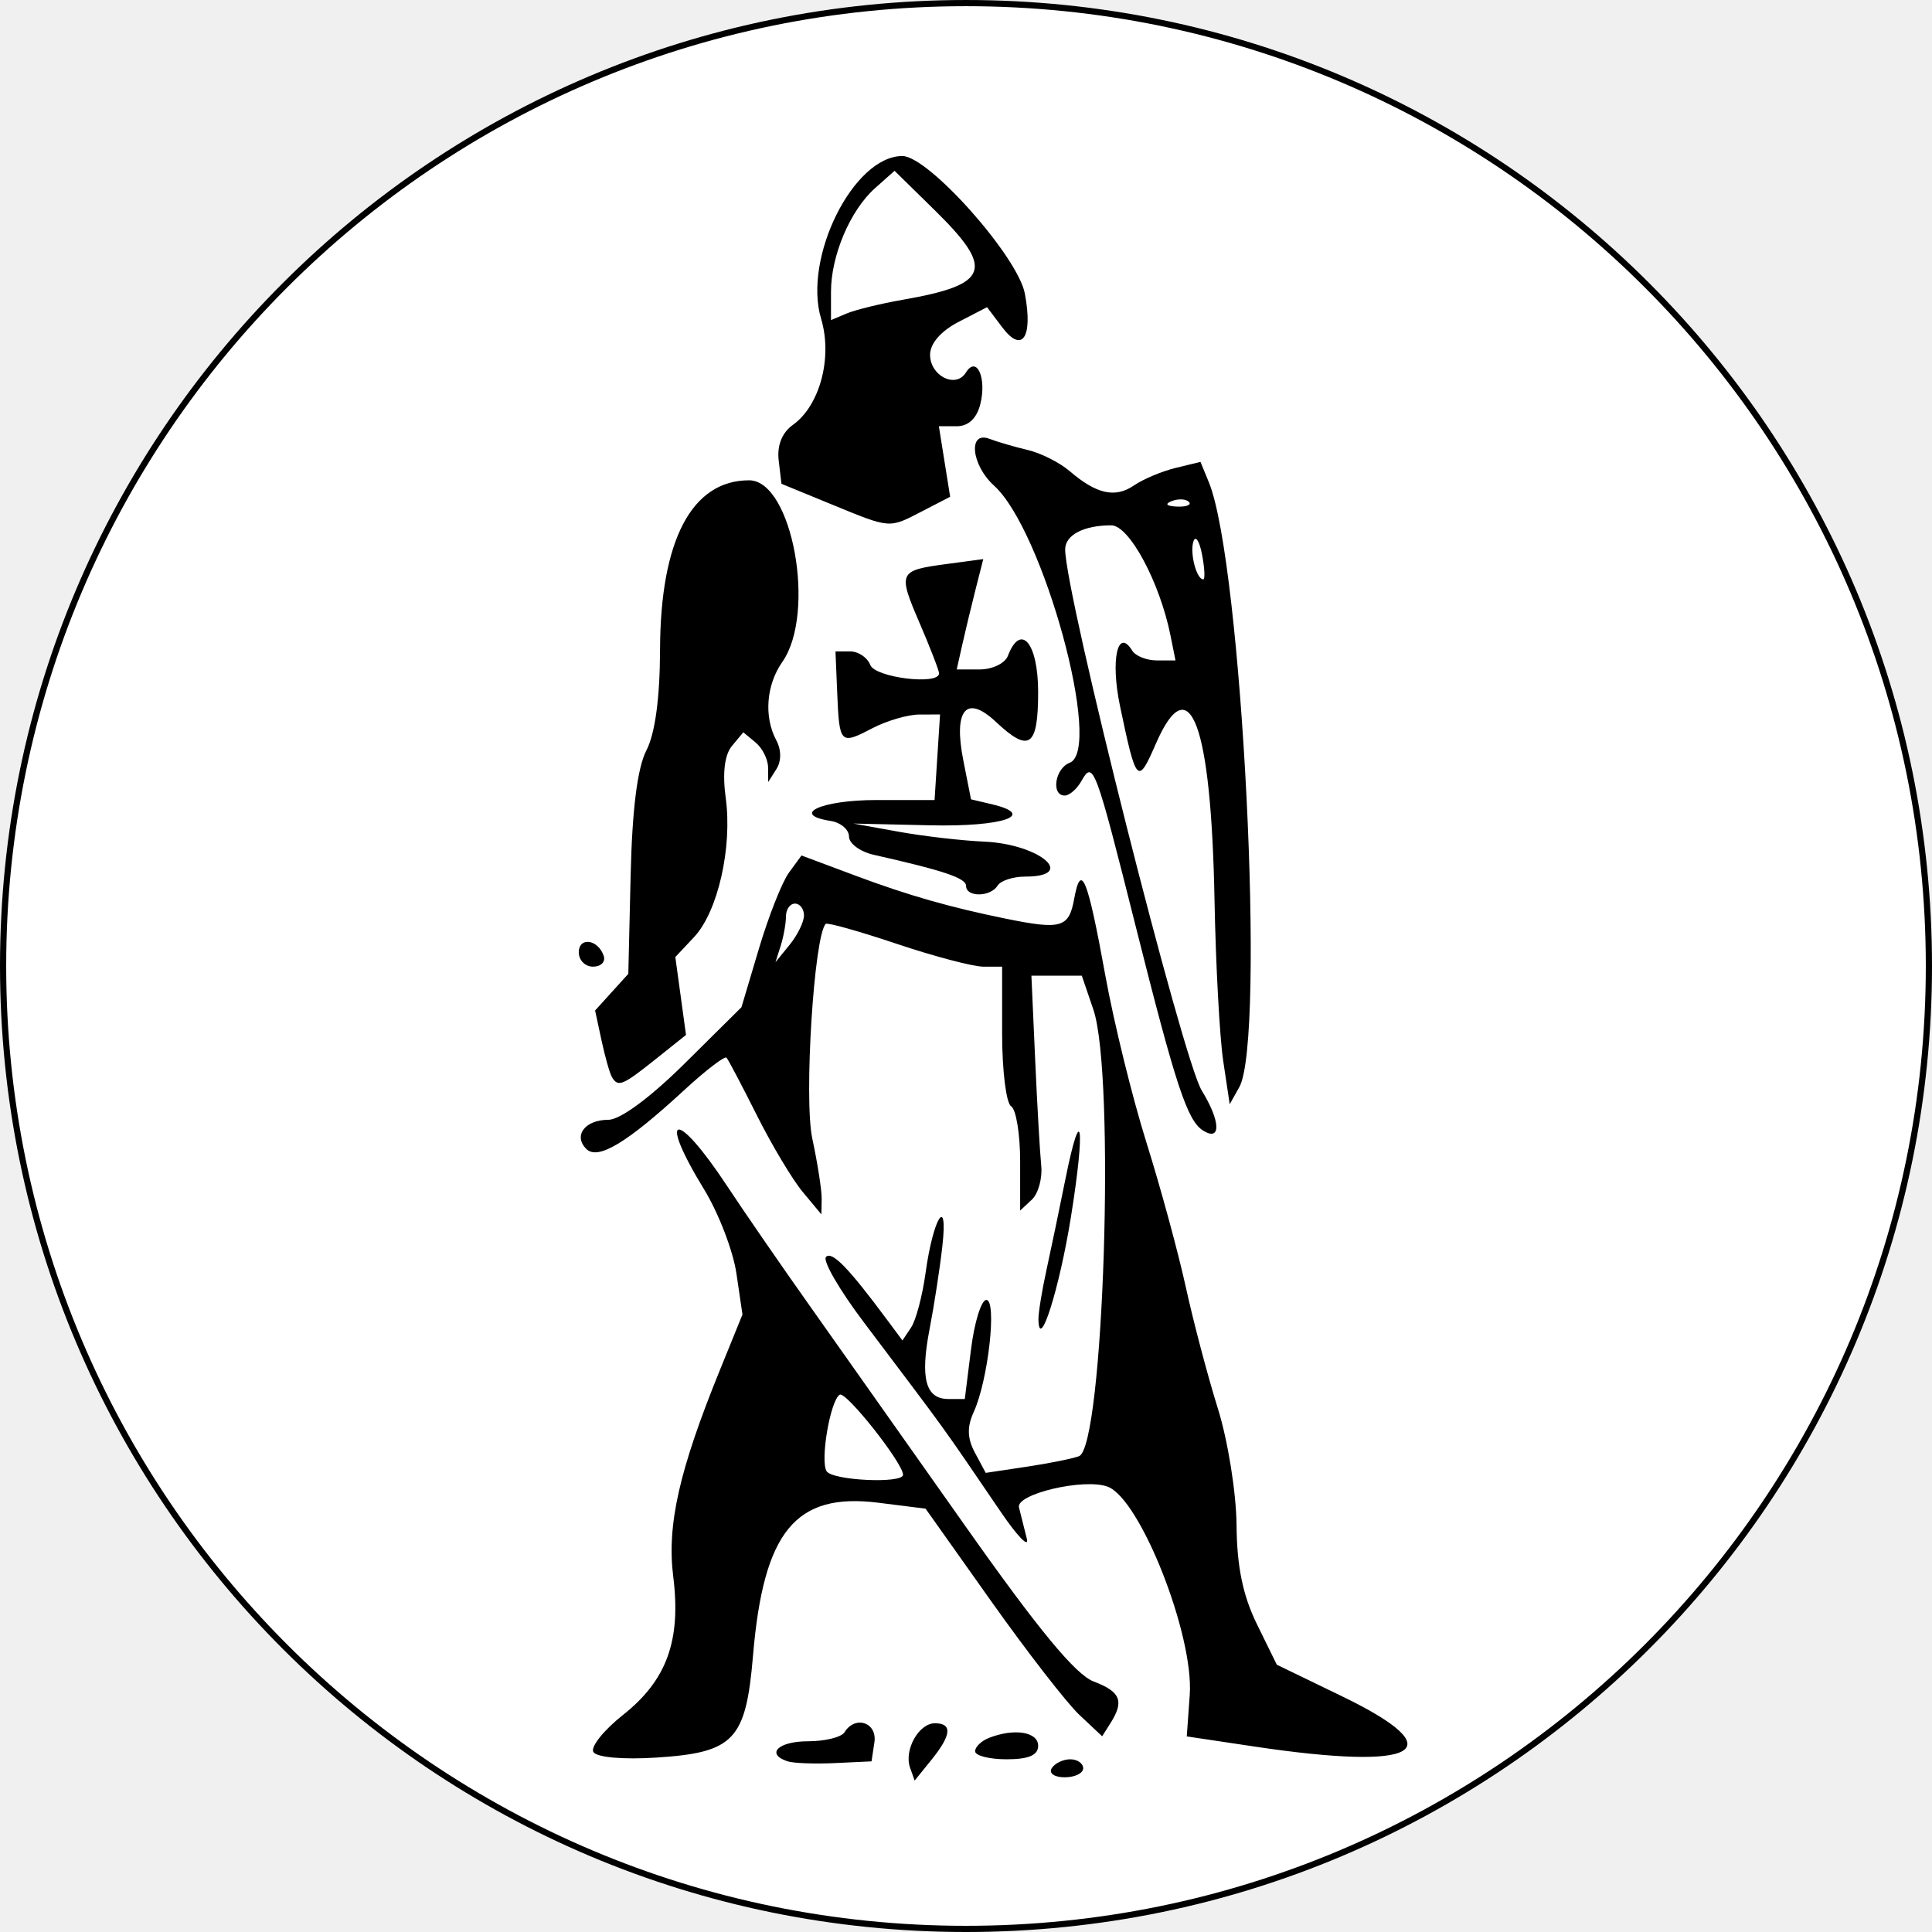
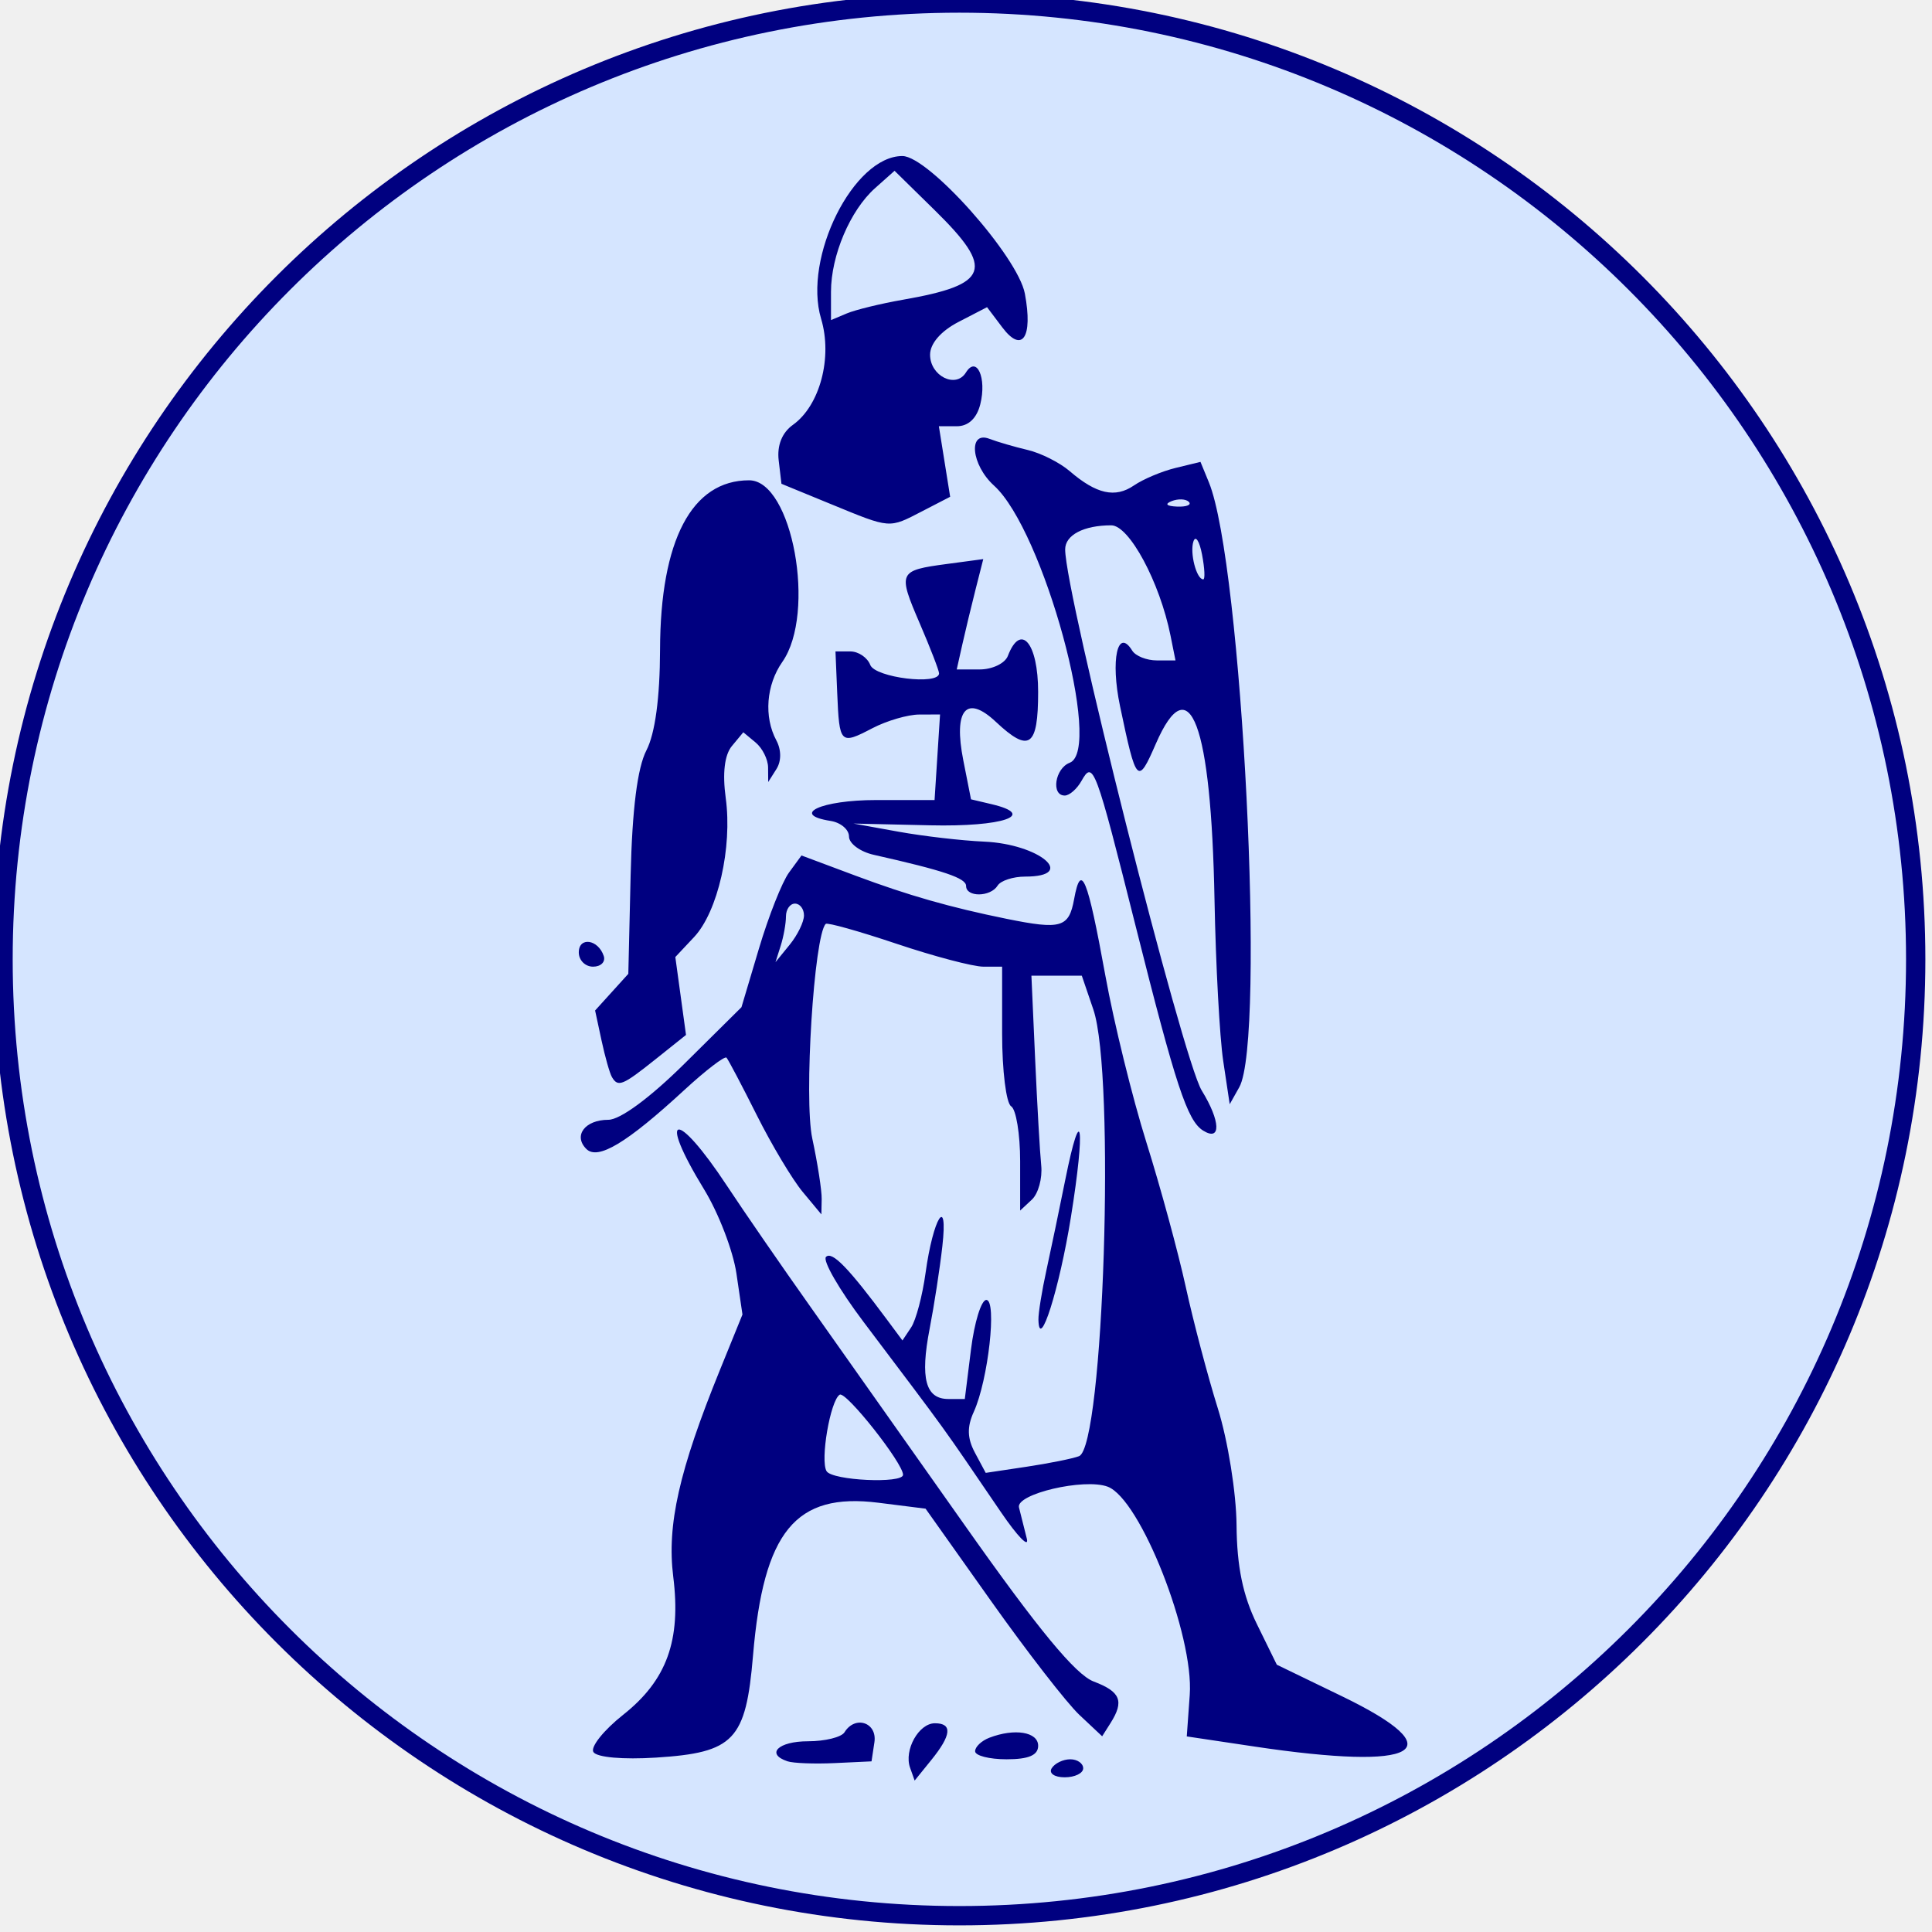
<svg xmlns="http://www.w3.org/2000/svg" version="1.1" id="svg1" width="300" height="300" viewBox="0 0 300 300" xml:space="preserve">
  <defs id="defs1" />
  <g id="g1" transform="translate(24.58024,6.407425)">
-     <circle style="fill:#ffffff;stroke:#000000;stroke-width:0.961" id="path7" cx="125.42" cy="143.593" r="149.519" />
-     <path style="fill:#000000;stroke-width:1.399" d="m 116.734,268.077 c -0.973,-2.737 1.352,-6.897 3.855,-6.897 2.755,0 2.579,1.832 -0.547,5.693 l -2.596,3.206 z m 21.988,0.096 c 0.475,-0.769 1.771,-1.399 2.88,-1.399 1.108,0 2.015,0.629 2.015,1.399 0,0.769 -1.296,1.399 -2.88,1.399 -1.584,0 -2.491,-0.629 -2.015,-1.399 z m -41.019,-1.086 c -3.436,-1.145 -1.431,-3.11 3.174,-3.11 2.647,0 5.202,-0.629 5.677,-1.399 1.655,-2.679 5.108,-1.519 4.643,1.559 l -0.447,2.958 -5.704,0.269 c -3.137,0.148 -6.442,0.023 -7.343,-0.277 z m -30.14,-1.437 c -0.485,-0.785 1.596,-3.39 4.625,-5.789 6.772,-5.363 9.01,-11.539 7.772,-21.448 -1.002,-8.021 0.907,-16.48 7.236,-32.056 l 3.513,-8.646 -0.938,-6.378 c -0.516,-3.508 -2.772,-9.377 -5.014,-13.043 -7.374,-12.057 -4.36,-12.556 3.536,-0.586 2.63,3.988 8.444,12.418 12.921,18.735 4.476,6.317 15.324,21.673 24.106,34.125 11.326,16.061 17.118,23.075 19.93,24.136 4.17,1.574 4.766,3.042 2.617,6.441 l -1.304,2.061 -3.535,-3.321 c -1.944,-1.826 -8.114,-9.779 -13.71,-17.672 l -10.176,-14.351 -7.328,-0.922 c -12.871,-1.619 -17.836,4.436 -19.467,23.74 -1.112,13.151 -2.931,15.063 -15.065,15.836 -5.13,0.327 -9.205,-0.036 -9.718,-0.865 z m 48.082,-43.053 c 0,-1.813 -8.874,-13.033 -9.837,-12.438 -1.461,0.903 -3.059,10.228 -2.036,11.883 0.896,1.45 11.873,1.963 11.873,0.554 z m 11.189,42.928 c 0,-0.687 0.996,-1.631 2.212,-2.098 3.926,-1.507 7.578,-0.905 7.578,1.249 0,1.465 -1.476,2.098 -4.895,2.098 -2.692,0 -4.895,-0.562 -4.895,-1.249 z m 43.357,-0.734 -10.49,-1.569 0.462,-6.449 c 0.664,-9.278 -7.676,-30.433 -12.745,-32.33 -3.646,-1.364 -14.305,1.138 -13.77,3.231 0.286,1.12 0.832,3.295 1.214,4.834 0.382,1.538 -1.426,-0.311 -4.017,-4.111 -9.722,-14.257 -7.612,-11.336 -21.34,-29.548 -3.762,-4.99 -6.383,-9.529 -5.825,-10.085 0.941,-0.938 3.475,1.669 9.47,9.742 l 2.4,3.232 1.354,-2.031 c 0.745,-1.117 1.752,-4.923 2.238,-8.459 1.181,-8.589 3.525,-12.299 2.604,-4.123 -0.385,3.422 -1.275,9.189 -1.977,12.816 -1.489,7.694 -0.633,10.888 2.918,10.888 h 2.547 l 0.961,-7.692 c 0.529,-4.231 1.599,-7.692 2.379,-7.692 1.686,0 0.294,12.459 -1.939,17.362 -1.08,2.37 -1.03,4.116 0.18,6.378 l 1.667,3.114 6.348,-0.952 c 3.492,-0.524 7.154,-1.261 8.14,-1.639 3.825,-1.468 5.675,-59.248 2.221,-69.368 l -1.79,-5.245 h -3.912 -3.912 l 0.578,12.937 c 0.318,7.115 0.743,14.557 0.945,16.537 0.201,1.98 -0.453,4.365 -1.453,5.3 l -1.82,1.7 v -7.665 c 0,-4.216 -0.629,-8.054 -1.399,-8.529 -0.769,-0.475 -1.399,-5.548 -1.399,-11.271 v -10.407 h -2.9 c -1.595,0 -7.656,-1.596 -13.469,-3.548 -5.813,-1.951 -10.772,-3.344 -11.021,-3.095 -1.818,1.818 -3.408,27.173 -2.089,33.323 0.829,3.863 1.486,8.095 1.46,9.403 l -0.047,2.379 -2.905,-3.492 c -1.598,-1.921 -4.798,-7.27 -7.112,-11.888 -2.314,-4.618 -4.435,-8.645 -4.712,-8.95 -0.278,-0.305 -3.247,1.973 -6.598,5.062 -8.895,8.2 -13.386,10.895 -15.173,9.108 -2.065,-2.065 -0.205,-4.526 3.421,-4.526 1.839,0 6.488,-3.429 11.849,-8.741 l 8.822,-8.741 2.719,-9.126 c 1.496,-5.019 3.593,-10.321 4.66,-11.781 l 1.941,-2.654 8.427,3.151 c 8.157,3.05 14.684,4.914 23.425,6.688 8.468,1.718 9.672,1.367 10.481,-3.061 1.073,-5.87 2.078,-3.409 4.854,11.888 1.326,7.308 4.191,18.951 6.366,25.874 2.175,6.923 4.928,17.032 6.118,22.464 1.19,5.432 3.434,13.929 4.986,18.881 1.552,4.952 2.856,13.095 2.898,18.095 0.053,6.426 0.981,10.936 3.165,15.385 l 3.089,6.294 10.111,4.895 c 17.523,8.484 12.02,11.641 -13.607,7.808 z m -69.93,-129.055 c 0,-1.007 -0.629,-1.831 -1.399,-1.831 -0.769,0 -1.399,0.893 -1.399,1.984 0,1.091 -0.366,3.136 -0.813,4.545 l -0.813,2.562 2.212,-2.715 c 1.217,-1.493 2.212,-3.539 2.212,-4.545 z m 36.406,62.775 c -0.023,-1.006 0.536,-4.467 1.243,-7.692 0.707,-3.225 2.022,-9.532 2.922,-14.015 2.526,-12.588 3.162,-8.403 0.878,5.784 -1.797,11.161 -4.925,21.037 -5.043,15.923 z m 25.57,-29.364 c -2.452,-1.525 -4.246,-6.961 -10.475,-31.745 -6.252,-24.874 -6.595,-25.796 -8.407,-22.557 -0.701,1.253 -1.873,2.278 -2.604,2.278 -2.154,0 -1.518,-4.211 0.769,-5.089 5.222,-2.004 -4.084,-36.101 -11.745,-43.034 -3.548,-3.211 -4.072,-8.556 -0.713,-7.266 1.225,0.47 3.9,1.25 5.944,1.732 2.044,0.482 4.975,1.959 6.513,3.282 4.152,3.57 7.064,4.22 9.979,2.226 1.434,-0.981 4.346,-2.206 6.47,-2.722 l 3.862,-0.939 1.305,3.178 c 5.149,12.535 8.864,86.541 4.715,93.928 l -1.482,2.638 -1.007,-6.712 c -0.554,-3.692 -1.162,-14.949 -1.352,-25.016 -0.518,-27.417 -3.859,-36.31 -9.11,-24.248 -2.815,6.465 -3.029,6.239 -5.562,-5.842 -1.503,-7.171 -0.377,-12.292 1.895,-8.616 0.517,0.836 2.24,1.52 3.829,1.52 h 2.889 l -0.771,-3.846 c -1.664,-8.298 -6.411,-17.133 -9.204,-17.133 -4.271,0 -7.157,1.508 -7.157,3.738 0,6.931 18.243,79.214 21.207,84.027 2.934,4.764 3.042,7.979 0.209,6.218 z m -0.163,-89.438 c -0.405,-2.115 -1.007,-3.039 -1.337,-2.052 -0.595,1.78 0.469,5.898 1.524,5.898 0.302,0 0.218,-1.731 -0.188,-3.846 z m -2.051,-8.188 c -0.465,-0.465 -1.671,-0.514 -2.681,-0.11 -1.116,0.446 -0.784,0.778 0.845,0.845 1.474,0.061 2.3,-0.27 1.836,-0.735 z M 70.436,160.829 c -0.34,-0.577 -1.065,-3.137 -1.613,-5.688 l -0.996,-4.639 2.579,-2.847 2.579,-2.847 0.36,-15.33 c 0.24,-10.234 1.054,-16.672 2.448,-19.367 1.35,-2.61 2.099,-8.142 2.119,-15.645 0.045,-17.002 4.931,-26.293 13.828,-26.293 6.703,0 10.474,20.614 5.159,28.202 -2.505,3.577 -2.885,8.529 -0.933,12.175 0.789,1.475 0.798,3.226 0.021,4.454 l -1.28,2.023 -0.021,-2.276 c -0.011,-1.252 -0.882,-2.991 -1.934,-3.863 l -1.912,-1.587 -1.772,2.135 c -1.145,1.38 -1.484,4.234 -0.958,8.072 1.051,7.671 -1.224,17.664 -4.917,21.596 l -2.909,3.097 0.829,6.048 0.829,6.048 -4.753,3.793 c -5.11,4.077 -5.803,4.359 -6.753,2.744 z m -5.142,-19.347 c 0,-2.47 3.011,-2.04 3.875,0.554 0.304,0.913 -0.443,1.661 -1.661,1.661 -1.218,0 -2.214,-0.997 -2.214,-2.214 z m 60.14,-10.319 c 0,-1.222 -3.429,-2.379 -14.336,-4.835 -2.115,-0.476 -3.846,-1.754 -3.846,-2.84 0,-1.086 -1.284,-2.175 -2.853,-2.421 -6.342,-0.994 -1.453,-3.244 7.048,-3.244 h 9.091 l 0.426,-6.643 0.426,-6.643 -3.224,0.008 c -1.773,0.004 -5.048,0.96 -7.278,2.123 -5,2.608 -5.134,2.474 -5.466,-5.475 l -0.27,-6.447 2.298,1.46e-4 c 1.264,8.3e-5 2.66,0.944 3.103,2.098 0.758,1.975 10.683,3.19 10.683,1.308 0,-0.434 -1.344,-3.915 -2.988,-7.735 -3.444,-8.006 -3.338,-8.239 4.207,-9.251 l 5.646,-0.757 -1.199,4.721 c -0.659,2.597 -1.586,6.452 -2.06,8.567 l -0.862,3.846 h 3.567 c 1.962,0 3.929,-0.944 4.372,-2.098 2.005,-5.226 4.702,-2.017 4.702,5.594 0,8.549 -1.374,9.517 -6.572,4.634 -4.575,-4.298 -6.606,-1.89 -5.048,5.985 l 1.197,6.054 3.196,0.754 c 7.165,1.691 1.781,3.539 -9.556,3.28 l -11.888,-0.272 6.993,1.265 c 3.846,0.696 9.825,1.389 13.287,1.54 8.63,0.378 14.563,5.431 6.376,5.431 -1.878,0 -3.803,0.629 -4.278,1.399 -1.105,1.787 -4.895,1.829 -4.895,0.054 z M 104.455,71.875 96.763,68.716 96.334,65.082 c -0.275,-2.326 0.519,-4.311 2.208,-5.517 4.194,-2.995 6.179,-10.464 4.379,-16.473 -2.843,-9.49 5.037,-25.271 12.619,-25.271 4.056,0 17.939,15.6 19.022,21.376 1.276,6.8 -0.417,9.328 -3.504,5.234 l -2.369,-3.141 -4.424,2.288 c -2.735,1.414 -4.424,3.358 -4.424,5.093 0,3.305 3.999,5.299 5.561,2.772 1.668,-2.699 3.267,0.816 2.237,4.92 -0.551,2.194 -1.856,3.417 -3.645,3.417 h -2.787 l 0.876,5.476 0.876,5.476 -4.286,2.216 c -5.284,2.733 -4.874,2.764 -14.215,-1.073 z m 11.189,-31.742 c 13.43,-2.348 14.272,-4.717 4.935,-13.882 l -6.254,-6.138 -3.03,2.7 c -3.858,3.438 -6.839,10.453 -6.839,16.092 v 4.39 l 2.448,-1.031 c 1.346,-0.567 5.28,-1.526 8.741,-2.131 z" id="path8" />
+     <circle style="fill:#d5e5ff;stroke:#000080;stroke-width:3;stroke-dasharray:none" id="path7" cx="124.39" cy="142.563" r="148.5" />
+     <path style="fill:#000080;stroke-width:1.399" d="m 116.734,268.077 c -0.973,-2.737 1.352,-6.897 3.855,-6.897 2.755,0 2.579,1.832 -0.547,5.693 l -2.596,3.206 z m 21.988,0.096 c 0.475,-0.769 1.771,-1.399 2.88,-1.399 1.108,0 2.015,0.629 2.015,1.399 0,0.769 -1.296,1.399 -2.88,1.399 -1.584,0 -2.491,-0.629 -2.015,-1.399 z m -41.019,-1.086 c -3.436,-1.145 -1.431,-3.11 3.174,-3.11 2.647,0 5.202,-0.629 5.677,-1.399 1.655,-2.679 5.108,-1.519 4.643,1.559 l -0.447,2.958 -5.704,0.269 c -3.137,0.148 -6.442,0.023 -7.343,-0.277 z m -30.14,-1.437 c -0.485,-0.785 1.596,-3.39 4.625,-5.789 6.772,-5.363 9.01,-11.539 7.772,-21.448 -1.002,-8.021 0.907,-16.48 7.236,-32.056 l 3.513,-8.646 -0.938,-6.378 c -0.516,-3.508 -2.772,-9.377 -5.014,-13.043 -7.374,-12.057 -4.36,-12.556 3.536,-0.586 2.63,3.988 8.444,12.418 12.921,18.735 4.476,6.317 15.324,21.673 24.106,34.125 11.326,16.061 17.118,23.075 19.93,24.136 4.17,1.574 4.766,3.042 2.617,6.441 l -1.304,2.061 -3.535,-3.321 c -1.944,-1.826 -8.114,-9.779 -13.71,-17.672 l -10.176,-14.351 -7.328,-0.922 c -12.871,-1.619 -17.836,4.436 -19.467,23.74 -1.112,13.151 -2.931,15.063 -15.065,15.836 -5.13,0.327 -9.205,-0.036 -9.718,-0.865 z m 48.082,-43.053 c 0,-1.813 -8.874,-13.033 -9.837,-12.438 -1.461,0.903 -3.059,10.228 -2.036,11.883 0.896,1.45 11.873,1.963 11.873,0.554 z m 11.189,42.928 c 0,-0.687 0.996,-1.631 2.212,-2.098 3.926,-1.507 7.578,-0.905 7.578,1.249 0,1.465 -1.476,2.098 -4.895,2.098 -2.692,0 -4.895,-0.562 -4.895,-1.249 z m 43.357,-0.734 -10.49,-1.569 0.462,-6.449 c 0.664,-9.278 -7.676,-30.433 -12.745,-32.33 -3.646,-1.364 -14.305,1.138 -13.77,3.231 0.286,1.12 0.832,3.295 1.214,4.834 0.382,1.538 -1.426,-0.311 -4.017,-4.111 -9.722,-14.257 -7.612,-11.336 -21.34,-29.548 -3.762,-4.99 -6.383,-9.529 -5.825,-10.085 0.941,-0.938 3.475,1.669 9.47,9.742 l 2.4,3.232 1.354,-2.031 c 0.745,-1.117 1.752,-4.923 2.238,-8.459 1.181,-8.589 3.525,-12.299 2.604,-4.123 -0.385,3.422 -1.275,9.189 -1.977,12.816 -1.489,7.694 -0.633,10.888 2.918,10.888 h 2.547 l 0.961,-7.692 c 0.529,-4.231 1.599,-7.692 2.379,-7.692 1.686,0 0.294,12.459 -1.939,17.362 -1.08,2.37 -1.03,4.116 0.18,6.378 l 1.667,3.114 6.348,-0.952 c 3.492,-0.524 7.154,-1.261 8.14,-1.639 3.825,-1.468 5.675,-59.248 2.221,-69.368 l -1.79,-5.245 h -3.912 -3.912 l 0.578,12.937 c 0.318,7.115 0.743,14.557 0.945,16.537 0.201,1.98 -0.453,4.365 -1.453,5.3 l -1.82,1.7 v -7.665 c 0,-4.216 -0.629,-8.054 -1.399,-8.529 -0.769,-0.475 -1.399,-5.548 -1.399,-11.271 v -10.407 h -2.9 c -1.595,0 -7.656,-1.596 -13.469,-3.548 -5.813,-1.951 -10.772,-3.344 -11.021,-3.095 -1.818,1.818 -3.408,27.173 -2.089,33.323 0.829,3.863 1.486,8.095 1.46,9.403 l -0.047,2.379 -2.905,-3.492 c -1.598,-1.921 -4.798,-7.27 -7.112,-11.888 -2.314,-4.618 -4.435,-8.645 -4.712,-8.95 -0.278,-0.305 -3.247,1.973 -6.598,5.062 -8.895,8.2 -13.386,10.895 -15.173,9.108 -2.065,-2.065 -0.205,-4.526 3.421,-4.526 1.839,0 6.488,-3.429 11.849,-8.741 l 8.822,-8.741 2.719,-9.126 c 1.496,-5.019 3.593,-10.321 4.66,-11.781 l 1.941,-2.654 8.427,3.151 c 8.157,3.05 14.684,4.914 23.425,6.688 8.468,1.718 9.672,1.367 10.481,-3.061 1.073,-5.87 2.078,-3.409 4.854,11.888 1.326,7.308 4.191,18.951 6.366,25.874 2.175,6.923 4.928,17.032 6.118,22.464 1.19,5.432 3.434,13.929 4.986,18.881 1.552,4.952 2.856,13.095 2.898,18.095 0.053,6.426 0.981,10.936 3.165,15.385 l 3.089,6.294 10.111,4.895 c 17.523,8.484 12.02,11.641 -13.607,7.808 z m -69.93,-129.055 c 0,-1.007 -0.629,-1.831 -1.399,-1.831 -0.769,0 -1.399,0.893 -1.399,1.984 0,1.091 -0.366,3.136 -0.813,4.545 l -0.813,2.562 2.212,-2.715 c 1.217,-1.493 2.212,-3.539 2.212,-4.545 z m 36.406,62.775 c -0.023,-1.006 0.536,-4.467 1.243,-7.692 0.707,-3.225 2.022,-9.532 2.922,-14.015 2.526,-12.588 3.162,-8.403 0.878,5.784 -1.797,11.161 -4.925,21.037 -5.043,15.923 z m 25.57,-29.364 c -2.452,-1.525 -4.246,-6.961 -10.475,-31.745 -6.252,-24.874 -6.595,-25.796 -8.407,-22.557 -0.701,1.253 -1.873,2.278 -2.604,2.278 -2.154,0 -1.518,-4.211 0.769,-5.089 5.222,-2.004 -4.084,-36.101 -11.745,-43.034 -3.548,-3.211 -4.072,-8.556 -0.713,-7.266 1.225,0.47 3.9,1.25 5.944,1.732 2.044,0.482 4.975,1.959 6.513,3.282 4.152,3.57 7.064,4.22 9.979,2.226 1.434,-0.981 4.346,-2.206 6.47,-2.722 l 3.862,-0.939 1.305,3.178 c 5.149,12.535 8.864,86.541 4.715,93.928 l -1.482,2.638 -1.007,-6.712 c -0.554,-3.692 -1.162,-14.949 -1.352,-25.016 -0.518,-27.417 -3.859,-36.31 -9.11,-24.248 -2.815,6.465 -3.029,6.239 -5.562,-5.842 -1.503,-7.171 -0.377,-12.292 1.895,-8.616 0.517,0.836 2.24,1.52 3.829,1.52 h 2.889 l -0.771,-3.846 c -1.664,-8.298 -6.411,-17.133 -9.204,-17.133 -4.271,0 -7.157,1.508 -7.157,3.738 0,6.931 18.243,79.214 21.207,84.027 2.934,4.764 3.042,7.979 0.209,6.218 z m -0.163,-89.438 c -0.405,-2.115 -1.007,-3.039 -1.337,-2.052 -0.595,1.78 0.469,5.898 1.524,5.898 0.302,0 0.218,-1.731 -0.188,-3.846 z m -2.051,-8.188 c -0.465,-0.465 -1.671,-0.514 -2.681,-0.11 -1.116,0.446 -0.784,0.778 0.845,0.845 1.474,0.061 2.3,-0.27 1.836,-0.735 z M 70.436,160.829 c -0.34,-0.577 -1.065,-3.137 -1.613,-5.688 l -0.996,-4.639 2.579,-2.847 2.579,-2.847 0.36,-15.33 c 0.24,-10.234 1.054,-16.672 2.448,-19.367 1.35,-2.61 2.099,-8.142 2.119,-15.645 0.045,-17.002 4.931,-26.293 13.828,-26.293 6.703,0 10.474,20.614 5.159,28.202 -2.505,3.577 -2.885,8.529 -0.933,12.175 0.789,1.475 0.798,3.226 0.021,4.454 l -1.28,2.023 -0.021,-2.276 c -0.011,-1.252 -0.882,-2.991 -1.934,-3.863 l -1.912,-1.587 -1.772,2.135 c -1.145,1.38 -1.484,4.234 -0.958,8.072 1.051,7.671 -1.224,17.664 -4.917,21.596 l -2.909,3.097 0.829,6.048 0.829,6.048 -4.753,3.793 c -5.11,4.077 -5.803,4.359 -6.753,2.744 z m -5.142,-19.347 c 0,-2.47 3.011,-2.04 3.875,0.554 0.304,0.913 -0.443,1.661 -1.661,1.661 -1.218,0 -2.214,-0.997 -2.214,-2.214 z m 60.14,-10.319 c 0,-1.222 -3.429,-2.379 -14.336,-4.835 -2.115,-0.476 -3.846,-1.754 -3.846,-2.84 0,-1.086 -1.284,-2.175 -2.853,-2.421 -6.342,-0.994 -1.453,-3.244 7.048,-3.244 h 9.091 l 0.426,-6.643 0.426,-6.643 -3.224,0.008 c -1.773,0.004 -5.048,0.96 -7.278,2.123 -5,2.608 -5.134,2.474 -5.466,-5.475 l -0.27,-6.447 2.298,1.46e-4 c 1.264,8.3e-5 2.66,0.944 3.103,2.098 0.758,1.975 10.683,3.19 10.683,1.308 0,-0.434 -1.344,-3.915 -2.988,-7.735 -3.444,-8.006 -3.338,-8.239 4.207,-9.251 l 5.646,-0.757 -1.199,4.721 c -0.659,2.597 -1.586,6.452 -2.06,8.567 l -0.862,3.846 h 3.567 c 1.962,0 3.929,-0.944 4.372,-2.098 2.005,-5.226 4.702,-2.017 4.702,5.594 0,8.549 -1.374,9.517 -6.572,4.634 -4.575,-4.298 -6.606,-1.89 -5.048,5.985 l 1.197,6.054 3.196,0.754 c 7.165,1.691 1.781,3.539 -9.556,3.28 l -11.888,-0.272 6.993,1.265 c 3.846,0.696 9.825,1.389 13.287,1.54 8.63,0.378 14.563,5.431 6.376,5.431 -1.878,0 -3.803,0.629 -4.278,1.399 -1.105,1.787 -4.895,1.829 -4.895,0.054 z M 104.455,71.875 96.763,68.716 96.334,65.082 c -0.275,-2.326 0.519,-4.311 2.208,-5.517 4.194,-2.995 6.179,-10.464 4.379,-16.473 -2.843,-9.49 5.037,-25.271 12.619,-25.271 4.056,0 17.939,15.6 19.022,21.376 1.276,6.8 -0.417,9.328 -3.504,5.234 l -2.369,-3.141 -4.424,2.288 c -2.735,1.414 -4.424,3.358 -4.424,5.093 0,3.305 3.999,5.299 5.561,2.772 1.668,-2.699 3.267,0.816 2.237,4.92 -0.551,2.194 -1.856,3.417 -3.645,3.417 h -2.787 l 0.876,5.476 0.876,5.476 -4.286,2.216 c -5.284,2.733 -4.874,2.764 -14.215,-1.073 z m 11.189,-31.742 c 13.43,-2.348 14.272,-4.717 4.935,-13.882 l -6.254,-6.138 -3.03,2.7 c -3.858,3.438 -6.839,10.453 -6.839,16.092 v 4.39 l 2.448,-1.031 c 1.346,-0.567 5.28,-1.526 8.741,-2.131 z" id="path8" />
  </g>
</svg>
